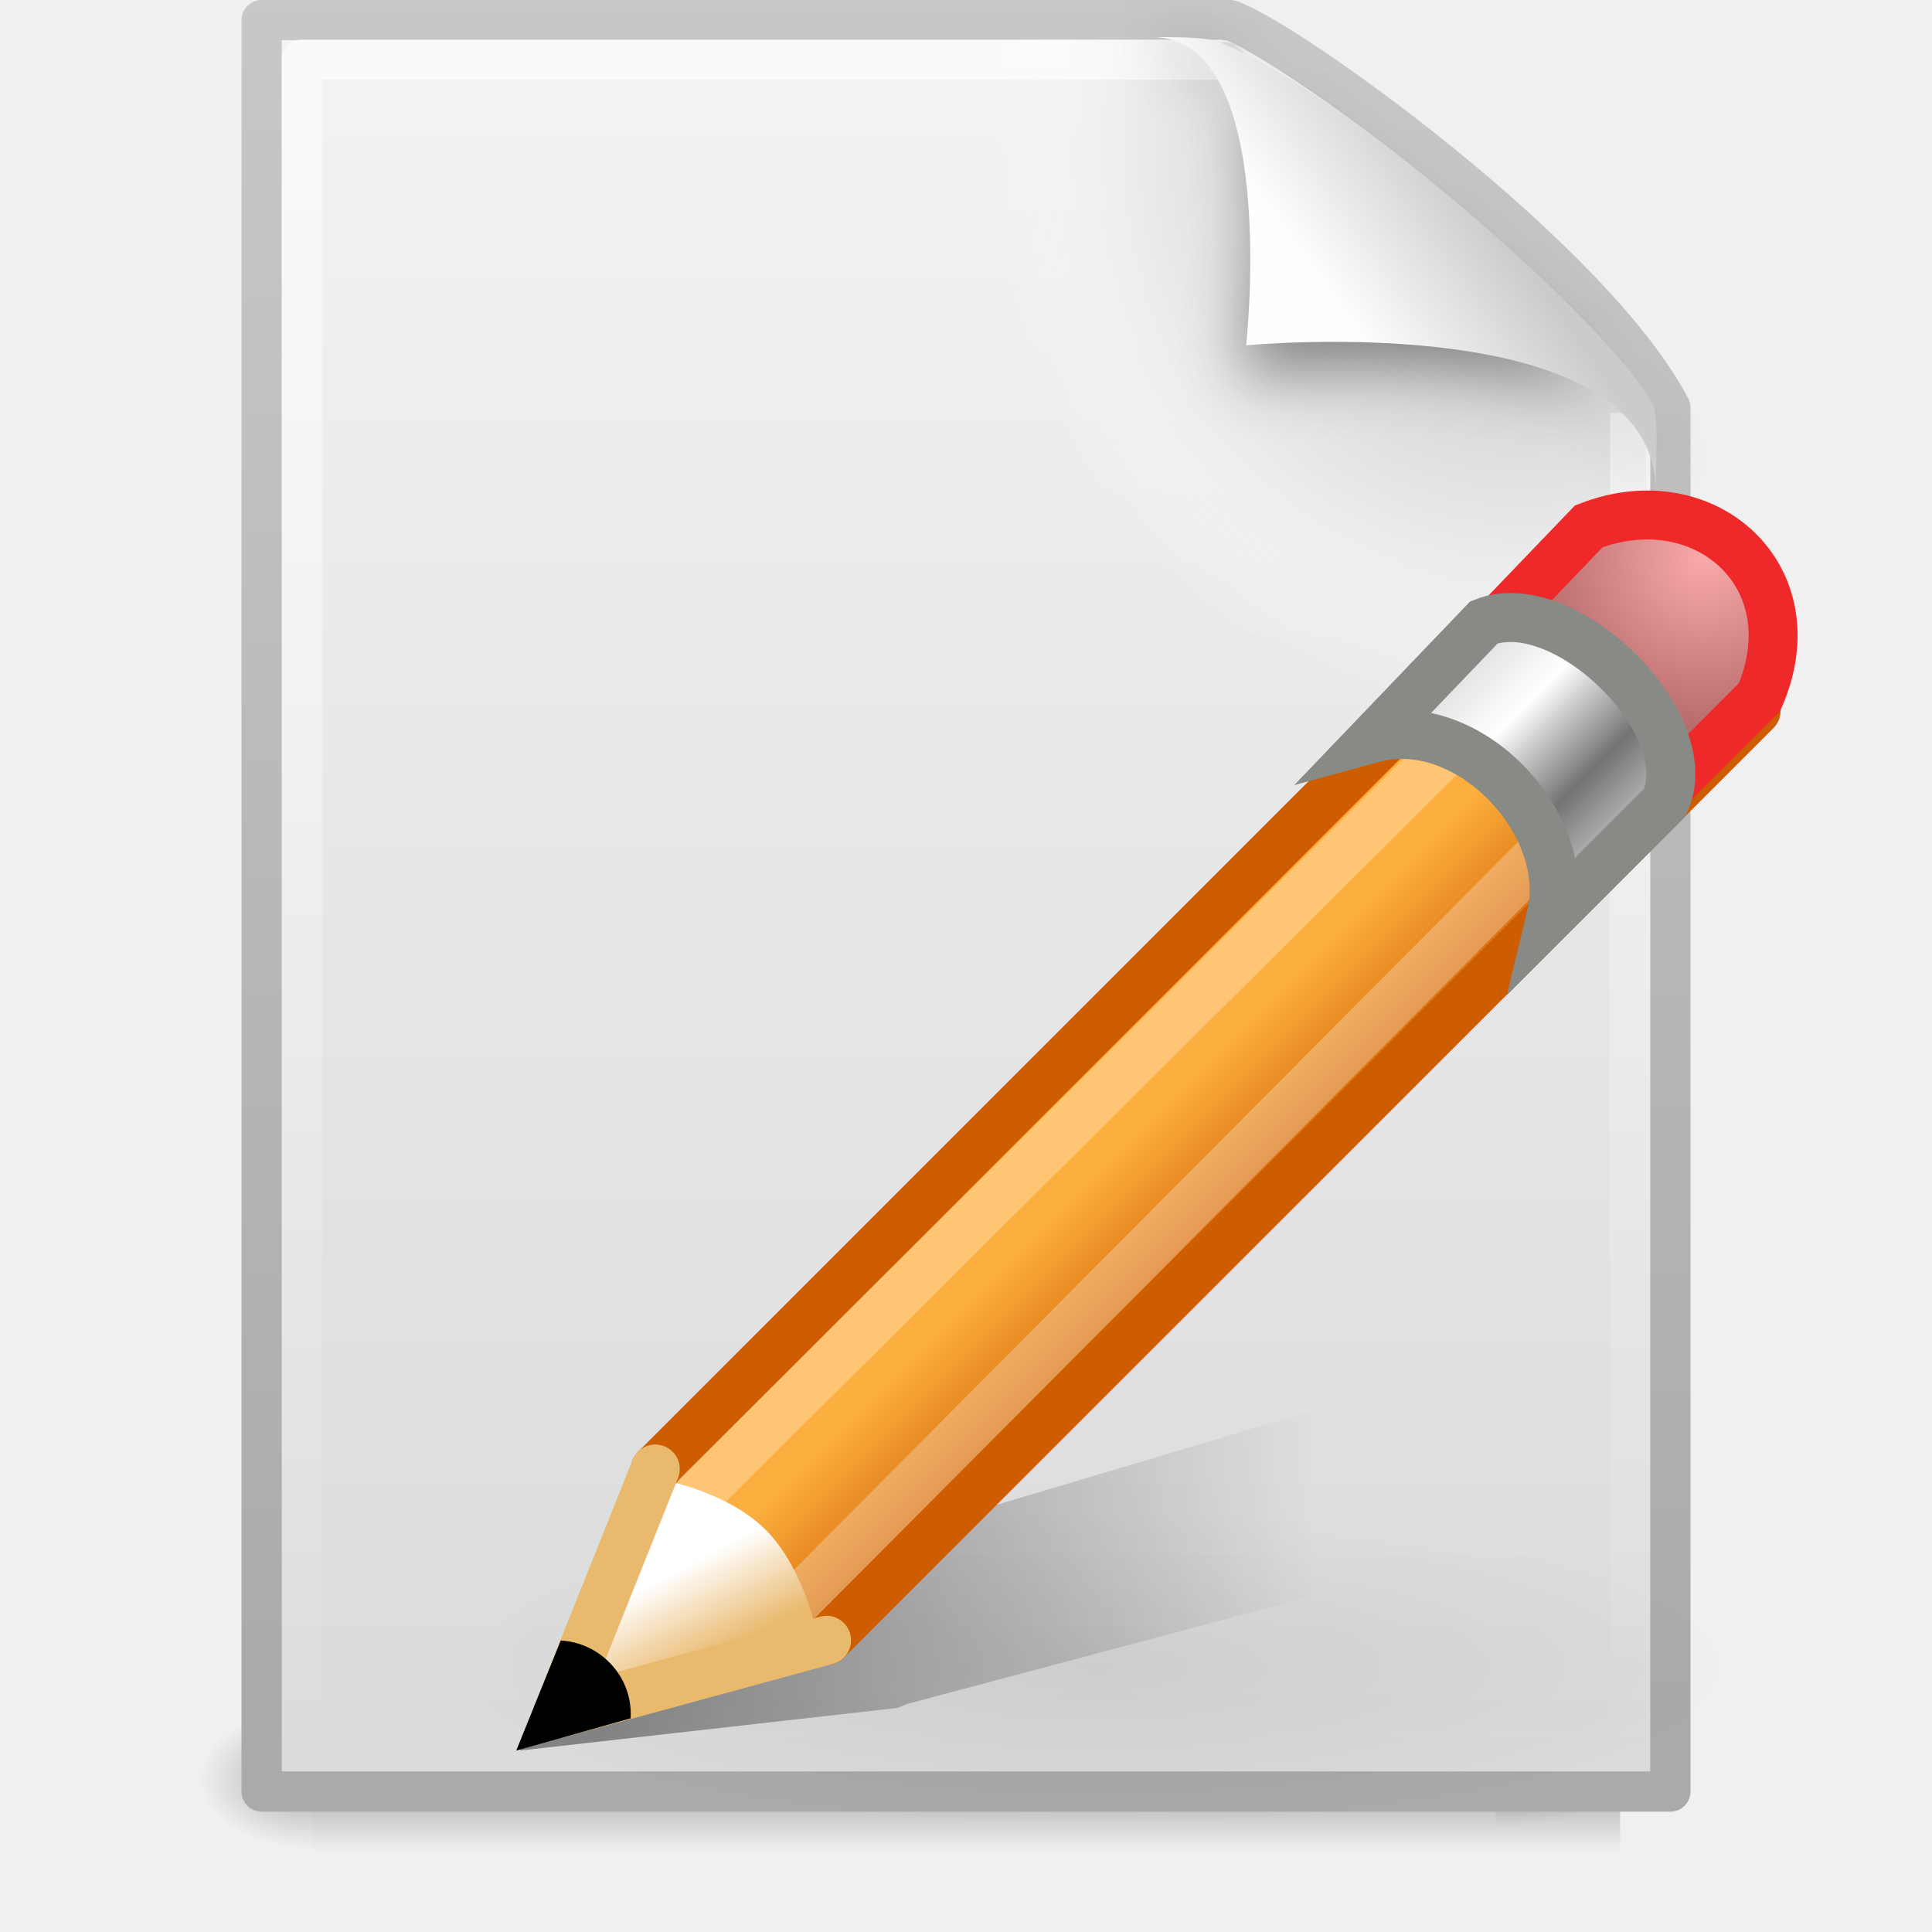
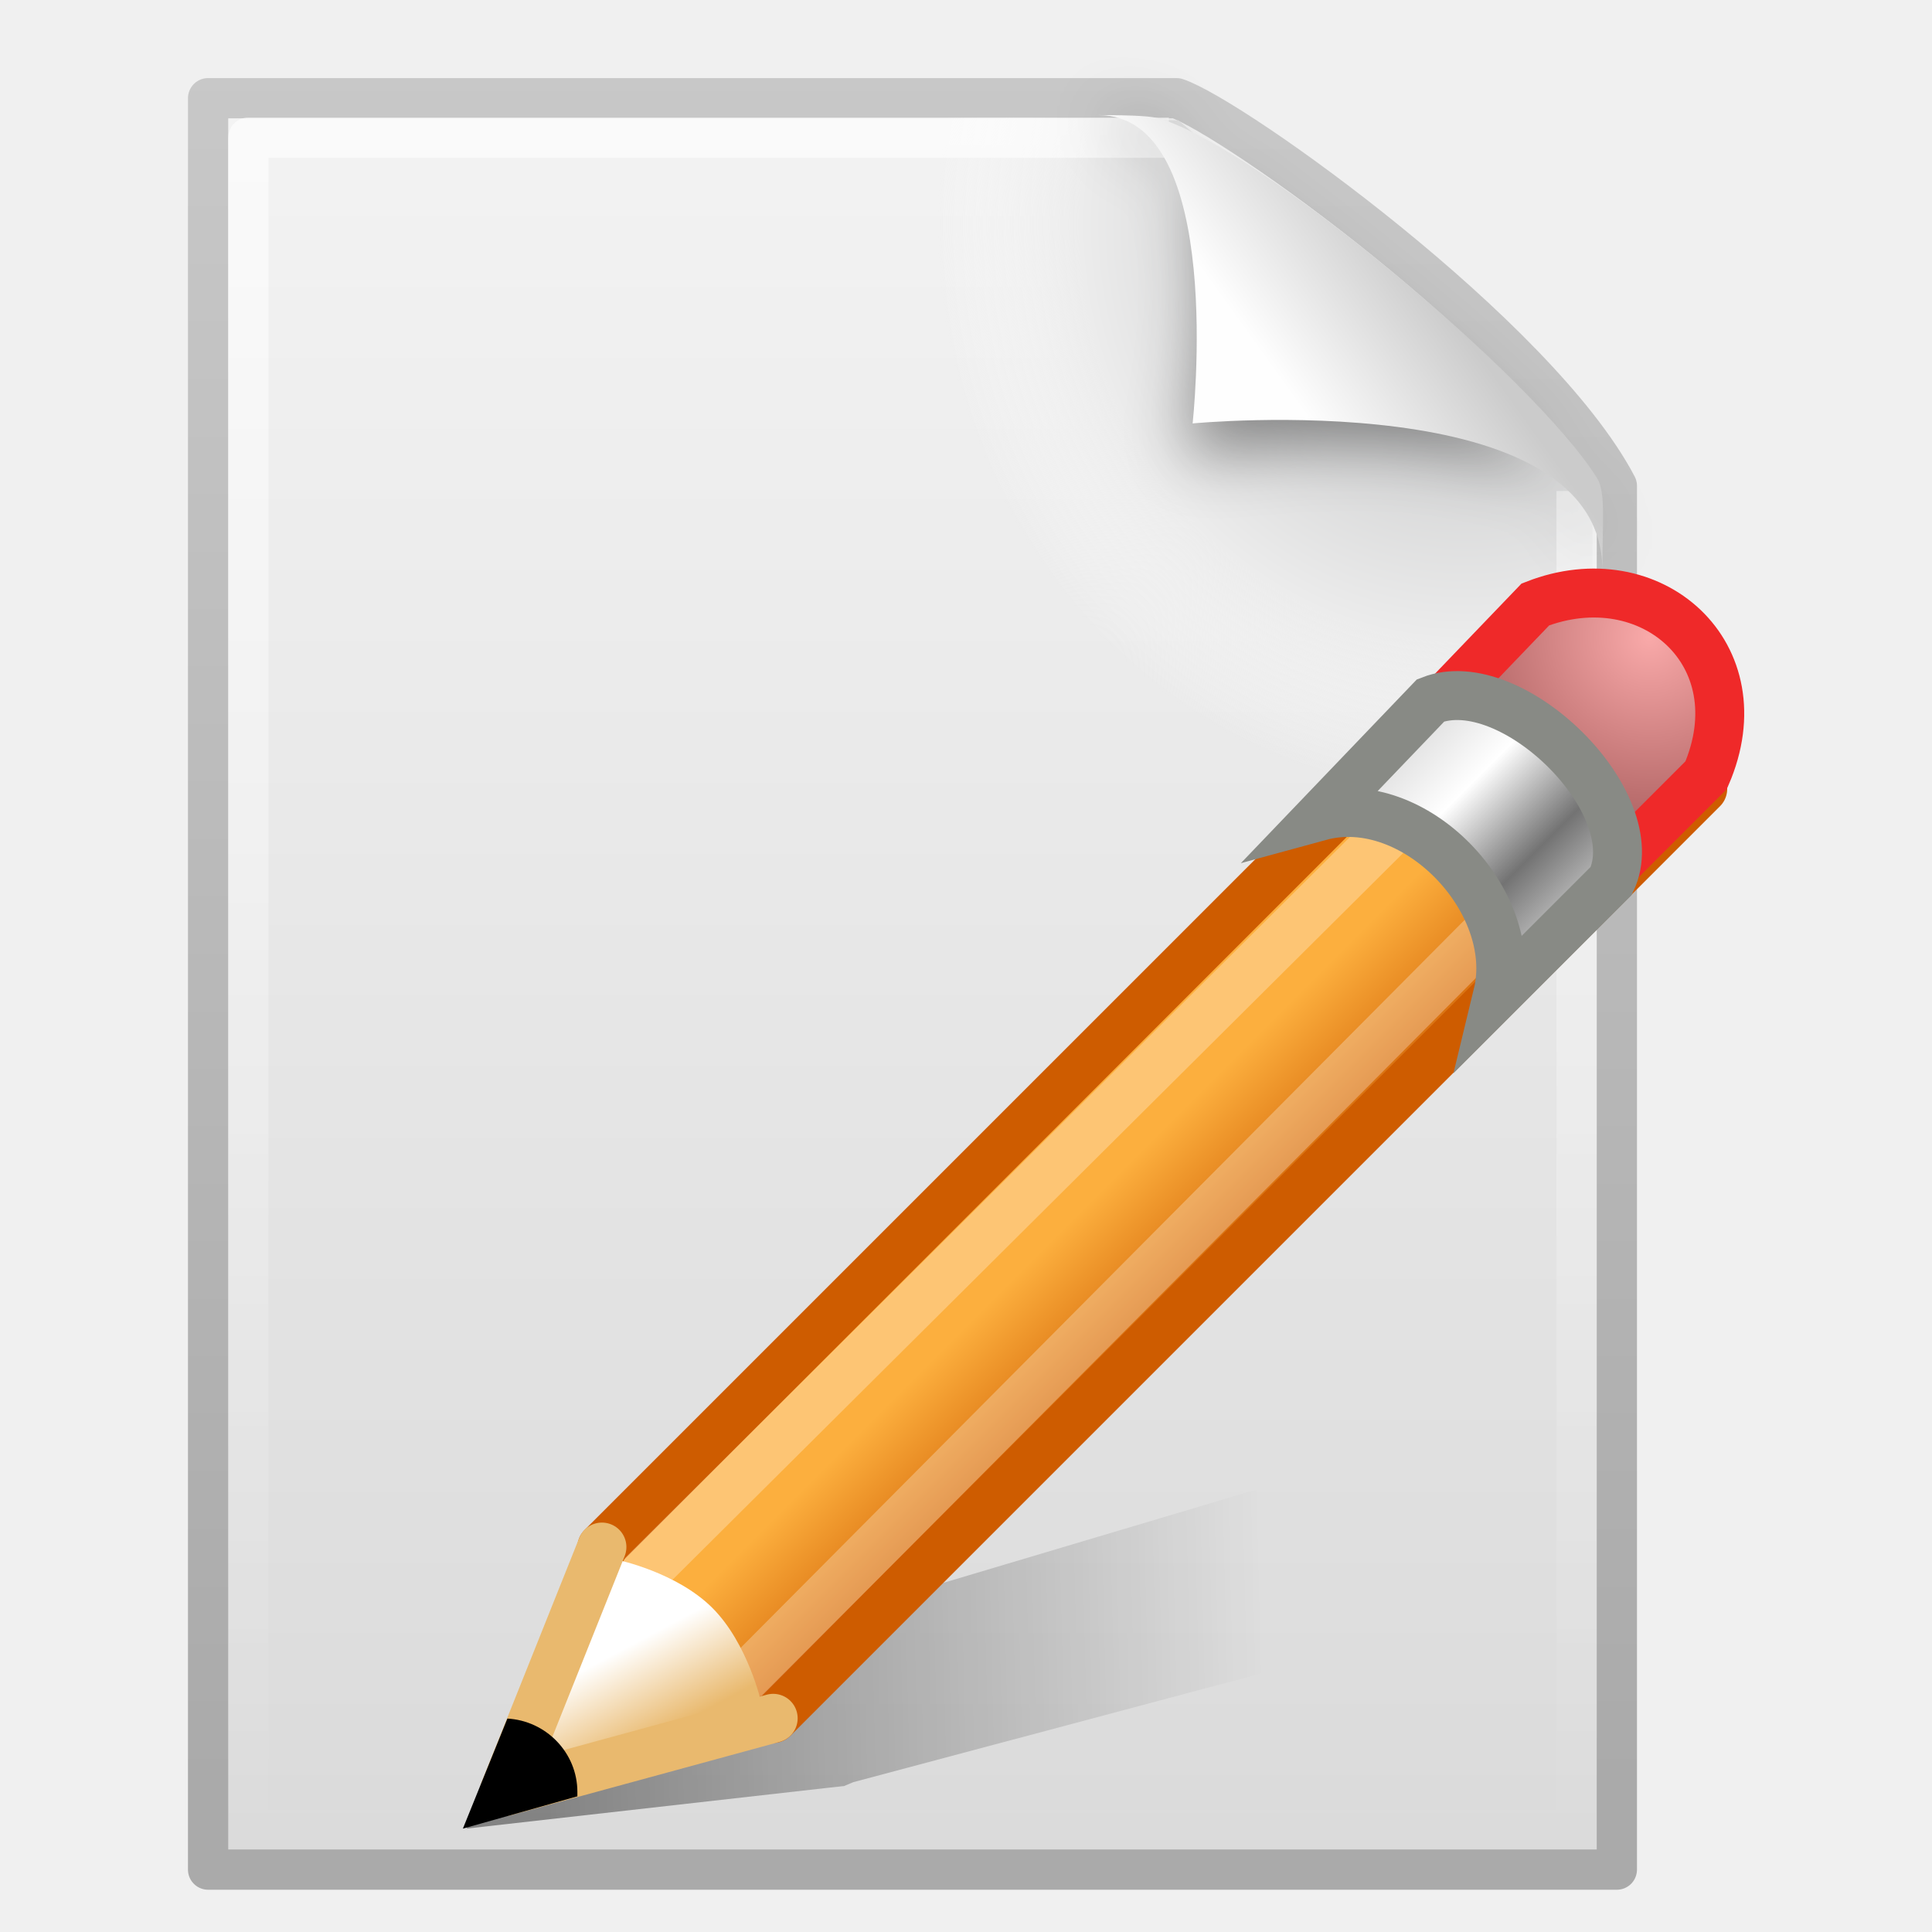
- <svg xmlns="http://www.w3.org/2000/svg" xmlns:xlink="http://www.w3.org/1999/xlink" id="svg4486" height="48" width="48" version="1">
+ <svg xmlns="http://www.w3.org/2000/svg" id="svg4486" height="48" width="48" version="1">
  <defs id="defs4488">
-     <linearGradient id="linearGradient5060">
-       <stop id="stop5062" offset="0" />
-       <stop id="stop5064" offset="1" stop-opacity="0" />
-     </linearGradient>
-     <linearGradient id="linearGradient3312" y2="5.46" gradientUnits="userSpaceOnUse" x2="36.36" gradientTransform="matrix(.9977 0 0 1.0407 .1638 -1.1058)" y1="8.06" x1="32.89">
+     <linearGradient id="linearGradient3312" y2="5.46" gradientUnits="userSpaceOnUse" x2="36.36" gradientTransform="matrix(0.9977,0,0,1.0407,-1.161891,0.8332)" y1="8.06" x1="32.89">
      <stop id="stop8591" offset="0" stop-color="#fefefe" />
      <stop id="stop8593" offset="1" stop-color="#cbcbcb" />
    </linearGradient>
-     <linearGradient id="linearGradient3316" y2="46.02" gradientUnits="userSpaceOnUse" x2="24" gradientTransform="matrix(1 0 0 .97778 0 -.96667)" y1="2" x1="24">
+     <linearGradient id="linearGradient3316" y2="46.02" gradientUnits="userSpaceOnUse" x2="24" gradientTransform="matrix(1,0,0,0.97778,-1.325691,0.97233)" y1="2" x1="24">
      <stop id="stop3213" offset="0" stop-color="#fff" />
      <stop id="stop3215" offset="1" style="stop-color:#fff;stop-opacity:0" />
    </linearGradient>
-     <radialGradient id="radialGradient3319" gradientUnits="userSpaceOnUse" cy="112.3" cx="102" gradientTransform="matrix(.3617 0 0 -.39078 .85106 47.517)" r="139.56">
+     <radialGradient id="radialGradient3319" gradientUnits="userSpaceOnUse" cy="112.3" cx="102" gradientTransform="matrix(0.3617,0,0,-0.39078,-0.4746307,49.456)" r="139.56">
      <stop id="stop41" offset="0" stop-color="#b7b8b9" />
      <stop id="stop47" offset="0.19" stop-color="#ececec" />
      <stop id="stop49" offset="0.26" style="stop-color:#fafafa;stop-opacity:0" />
      <stop id="stop51" offset="0.3" style="stop-color:#fff;stop-opacity:0" />
      <stop id="stop53" offset="0.53" style="stop-color:#fafafa;stop-opacity:0" />
      <stop id="stop55" offset="0.84" style="stop-color:#ebecec;stop-opacity:0" />
      <stop id="stop57" offset="1" style="stop-color:#e1e2e3;stop-opacity:0" />
    </radialGradient>
-     <linearGradient id="linearGradient3322" y2="47.01" gradientUnits="userSpaceOnUse" x2="25.13" gradientTransform="matrix(1 0 0 .95617 -1.0065e-7 -1.9149)" y1="0.99" x1="25.13">
+     <linearGradient id="linearGradient3322" y2="47.01" gradientUnits="userSpaceOnUse" x2="25.13" gradientTransform="matrix(1,0,0,0.95617,-1.325691,0.02409998)" y1="0.99" x1="25.13">
      <stop id="stop3602" offset="0" stop-color="#f4f4f4" />
      <stop id="stop3604" offset="1" stop-color="#dbdbdb" />
    </linearGradient>
-     <linearGradient id="linearGradient3324" y2="2.91" gradientUnits="userSpaceOnUse" x2="-51.79" gradientTransform="matrix(.8075 0 0 .89483 59.41 -2.9806)" y1="50.79" x1="-51.79">
+     <linearGradient id="linearGradient3324" y2="2.91" gradientUnits="userSpaceOnUse" x2="-51.79" gradientTransform="matrix(0.8075,0,0,0.89483,58.08431,-1.0416)" y1="50.79" x1="-51.79">
      <stop id="stop3106" offset="0" stop-color="#aaa" />
      <stop id="stop3108" offset="1" stop-color="#c8c8c8" />
-     </linearGradient>
-     <radialGradient id="radialGradient3327" xlink:href="#linearGradient5060" gradientUnits="userSpaceOnUse" cy="486.65" cx="605.71" gradientTransform="matrix(0.03357313,0,0,0.02142035,16.92552,32.48661)" r="117.14" />
-     <radialGradient id="radialGradient3330" xlink:href="#linearGradient5060" gradientUnits="userSpaceOnUse" cy="486.65" cx="605.71" gradientTransform="matrix(-.02304 0 0 0.0147 21.623 37.04)" r="117.14" />
-     <linearGradient id="linearGradient3333" y2="609.51" gradientUnits="userSpaceOnUse" x2="302.86" gradientTransform="matrix(.067325 0 0 0.0147 -.34114 37.04)" y1="366.65" x1="302.86">
-       <stop id="stop5050" offset="0" stop-opacity="0" />
-       <stop id="stop5056" offset="0.5" />
-       <stop id="stop5052" offset="1" stop-opacity="0" />
    </linearGradient>
    <filter id="filter3212" height="1.33" width="1.3" y="-0.16" x="-0.15">
      <feGaussianBlur id="feGaussianBlur3214" stdDeviation="0.77" />
    </filter>
-     <linearGradient id="linearGradient5530" y2="38.27" gradientUnits="userSpaceOnUse" x2="22.37" gradientTransform="matrix(0.8725807,0,0,0.8673058,12.90957,12.34711)" y1="8.03" x1="22.37">
-       <stop id="stop3945" offset="0" stop-color="#fff" />
-       <stop id="stop3947" offset="1" style="stop-color:#fff;stop-opacity:0" />
-     </linearGradient>
-     <radialGradient id="radialGradient3144" gradientUnits="userSpaceOnUse" cx="69.45" cy="51.7" r="31" gradientTransform="matrix(0,0.9897661,-1.07673,0,84.74499,-46.97271)">
-       <stop id="stop3244-5" offset="0" stop-color="#eef87e" />
-       <stop id="stop3246-9" offset="0.26" stop-color="#cde34f" />
-       <stop id="stop3248-7" offset="0.66" stop-color="#93b723" />
-       <stop id="stop3250-8" offset="1" stop-color="#5a7e0d" />
-     </radialGradient>
-     <linearGradient id="linearGradient3146" y2="52.81" gradientUnits="userSpaceOnUse" y1="123.19" gradientTransform="matrix(0.4111251,0,0,0.4144911,-3.751675,-4.062052)" x2="72.42" x1="72.42">
-       <stop id="stop2492-3" offset="0" stop-color="#365f0e" />
-       <stop id="stop2494-8" offset="1" stop-color="#84a718" />
-     </linearGradient>
    <radialGradient id="radialGradient7860" gradientUnits="userSpaceOnUse" cy="33.19" cx="37.38" gradientTransform="matrix(1,0,0,0.2265,0,25.671)" r="14.63">
      <stop id="stop4335" offset="0" />
      <stop id="stop4337" stop-opacity="0" offset="1" />
    </radialGradient>
    <linearGradient id="linearGradient7862" y2="18.39" gradientUnits="userSpaceOnUse" x2="32.94" gradientTransform="matrix(1,0,0,0.41501,6.5485,26.767)" y1="18.54" x1="18.19">
      <stop id="stop1815" offset="0" />
      <stop id="stop1817" stop-opacity="0" offset="1" />
    </linearGradient>
    <linearGradient id="linearGradient7864" y2="14.69" gradientUnits="userSpaceOnUse" x2="30.43" gradientTransform="translate(6.3922,12.185)" y1="12.34" x1="28.08">
      <stop id="stop6447" stop-color="#fcaf3e" offset="0" />
      <stop id="stop6449" stop-color="#ce5c00" offset="1" />
    </linearGradient>
    <linearGradient id="linearGradient7866" y2="22.12" gradientUnits="userSpaceOnUse" x2="22.81" gradientTransform="translate(6.3922,12.185)" y1="21.48" x1="23.45">
      <stop id="stop2303" stop-color="#ce5c00" offset="0" />
      <stop id="stop2305" stop-color="#ce5c00" offset="1" />
    </linearGradient>
    <linearGradient id="linearGradient7868" y2="32.71" gradientUnits="userSpaceOnUse" x2="25.49" y1="34.39" x1="26.38">
      <stop id="stop6439" stop-color="#e9b96e" offset="0" />
      <stop id="stop6441" stop-color="#fff" offset="1" />
    </linearGradient>
    <radialGradient id="radialGradient7870" gradientUnits="userSpaceOnUse" cy="128" cx="-138.84" gradientTransform="matrix(0.32039,-0.32039,0.32241,0.32241,50.518,-74.158)" r="9.13">
      <stop id="stop4121-0-5" stop-color="#f9a9a9" offset="0" />
      <stop id="stop4119-1-6" stop-color="#ab5f5f" offset="1" />
    </radialGradient>
    <linearGradient id="linearGradient7872" y2="134.25" gradientUnits="userSpaceOnUse" x2="-158.75" gradientTransform="matrix(0.18921,-0.18923,0.18921,0.18923,49.739,-37.732)" y1="115.94" x1="-158.75">
      <stop id="stop4101-1-8" stop-color="#ddd" offset="0" />
      <stop id="stop4107-2-2" stop-color="#fff" offset="0.34" />
      <stop id="stop4109-5-7" stop-color="#737373" offset="0.73" />
      <stop id="stop4103-9-2" stop-color="#bbb" offset="1" />
    </linearGradient>
  </defs>
-   <rect id="rect2879" height="3.57" width="32.51" y="42.43" x="7.74" style="fill:url(#linearGradient3333);opacity:0.3" />
-   <path id="path2881" d="m7.74 42.43v3.57c-1.19 0.01-2.87-0.8-2.87-1.78 0-0.99 1.32-1.78 2.87-1.78z" style="fill:url(#radialGradient3330);opacity:0.3" />
-   <path id="path2883" d="m37.16 40.34v5.2c1.73 0.01 4.18-1.17 4.18-2.6 0-1.44-1.93-2.6-4.18-2.6z" style="fill:url(#radialGradient3327);opacity:0.3" />
-   <path id="path4160" d="m6.5 0.5h24.06c1.41 0.47 8.97 5.88 10.94 9.63v34.38h-35v-44.01z" style="fill:url(#linearGradient3322);stroke-linejoin:round;stroke-width:1;stroke:url(#linearGradient3324)" />
-   <path id="path4191" d="m7.36 44c-0.2 0-0.36-0.17-0.36-0.39v-42.2c0-0.22 0.16-0.39 0.36-0.39 7.48 0.11 15.78-0.16 23.25 0.03l10.28 8.87 0.11 33.7c0 0.22-0.16 0.39-0.36 0.39h-33.28z" fill="url(#radialGradient3319)" />
-   <path id="path2435" d="m40.5 10.26v33.26h-33v-42.04c7.56 0 15.3 0 22.87 0" style="fill:none;opacity:0.6;stroke-linejoin:round;stroke-width:1;stroke:url(#linearGradient3316)" />
-   <path id="path12038" d="m28.62 0.92c4.28 0 2.15 8.48 2.15 8.48s10.36-1.8 10.36 2.82c0-2.61-11.3-10.73-12.51-11.3z" style="filter:url(#filter3212);opacity:0.4" />
-   <path id="path4474" d="m28.62 0.92c3.19 0 2.34 7.66 2.34 7.66s10.18-0.98 10.18 3.64c0-1.13 0.09-1.93-0.13-2.28-1.58-2.52-8.39-8.19-10.86-8.93-0.18-0.06-0.59-0.09-1.52-0.09z" fill="url(#linearGradient3312)" />
-   <g transform="matrix(1.215616,0,0,1.215616,-15.19411,-0.1964952)" id="g10273">
-     <path transform="matrix(0.89744,0,0,0.98113,1.3333,1.6887)" d="m52 33.19a14.63 3.31 0 1 1-29.25 0 14.63 3.31 0 1 1 29.25 0z" id="path4331" style="fill:url(#radialGradient7860);opacity:0.07" />
+   <path id="path4160" d="m5.17 2.44 24.06 0c1.41 0.47 8.97 5.88 10.94 9.63l0 34.38-35 0 0-44.01z" style="fill:url(#linearGradient3322);stroke-linejoin:round;stroke:url(#linearGradient3324)" />
+   <path id="path4191" d="m6.03 45.94c-0.2 0-0.36-0.17-0.36-0.39l0-42.2c0-0.22 0.16-0.39 0.36-0.39 7.48 0.11 15.78-0.16 23.25 0.03l10.28 8.87 0.11 33.7c0 0.22-0.16 0.39-0.36 0.39l-33.28 0z" fill="url(#radialGradient3319)" />
+   <path id="path2435" d="m39.17 12.2 0 33.26-33 0 0-42.04c7.56 0 15.3 0 22.87 0" style="fill:none;opacity:0.6;stroke-linejoin:round;stroke:url(#linearGradient3316)" />
+   <path id="path12038" d="m27.29 2.86c4.28 0 2.15 8.48 2.15 8.48 0 0 10.36-1.8 10.36 2.82 0-2.61-11.3-10.73-12.51-11.3z" style="filter:url(#filter3212);opacity:0.4" />
+   <path id="path4474" d="m27.29 2.86c3.19 0 2.34 7.66 2.34 7.66 0 0 10.18-0.98 10.18 3.64 0-1.13 0.09-1.93-0.13-2.28-1.58-2.52-8.39-8.19-10.86-8.93-0.18-0.06-0.59-0.09-1.52-0.09z" fill="url(#linearGradient3312)" />
+   <g transform="matrix(1.215616,0,0,1.215616,-16.5198,1.742505)" id="g10273">
+     <path transform="matrix(0.89744,0,0,0.98113,1.3333,1.6887)" d="M52 33.19" id="path4331" style="fill:url(#radialGradient7860);opacity:0.07" />
    <g id="g10286">
      <path d="m41.08 28.47-15 4.47-0.12 0.07-0.09 0.08-2.75 2.85 7.44-0.84 0.28-0.03 0.19-0.08 10.06-2.68 0-3.84z" id="path2334" style="fill:url(#linearGradient7862);opacity:0.4" />
      <g id="g10289">
        <g id="g10291">
          <path d="m25.89 30.19 19-19c2.17 0.36 3.09 1.73 3.5 3.5l-19 19-4.62 0.7 1.12-4.2z" id="path2273" style="fill:url(#linearGradient7864);stroke-linejoin:round;stroke:url(#linearGradient7866)" />
-           <path d="M26.79 30.69 45.29 12.29c1.09 0.18 1.52 0.99 2 2l-18.4 18.5-3.3 0.9 1.2-3z" id="path2313" style="fill:none;opacity:0.28;stroke:#fff" />
+           <path d="m26.79 30.69 18.5-18.4c1.09 0.18 1.52 0.99 2 2l-18.4 18.5-3.3 0.9 1.2-3z" id="path2313" style="fill:none;opacity:0.28;stroke:#fff" />
        </g>
        <g id="g10295">
          <path d="m24.55 34.63 1.67-4.18c0 0 1.2 0.25 1.93 0.98 0.73 0.73 1 1.94 1 1.94l-4.6 1.26z" id="path2298" fill="url(#linearGradient7868)" />
          <path transform="translate(6.3922,12.185)" d="m23 21.5-5.5 1.5 2-5" id="path5446" style="fill:none;stroke-linecap:round;stroke-linejoin:round;stroke:#e9b96e" />
          <path d="m23.96 33.69-0.91 2.25 2.34-0.66c0-0.03 0-0.06 0-0.09 0-0.8-0.64-1.46-1.44-1.5z" id="path2283" />
        </g>
      </g>
    </g>
-     <path d="m42.82 13.15c1.83-0.5 3.89 1.65 3.45 3.45l2.19-2.19c1.07-2.47-1.13-4.41-3.49-3.49l-2.15 2.24z" id="path4113-1" style="fill:url(#radialGradient7870);stroke:#ef2929" />
+     <path d="m42.82 13.15c1.83-0.5 3.89 1.65 3.45 3.45l2.19-2.19C49.53 11.94 47.33 10 44.97 10.92l-2.15 2.24z" id="path4113-1" style="fill:url(#radialGradient7870);stroke:#ef2929" />
    <path d="m40.56 15.25c1.94-0.53 4.1 1.74 3.64 3.64l2.32-2.32c0.76-1.59-2.04-4.34-3.69-3.69l-2.27 2.37z" id="path4095-8" style="fill:url(#linearGradient7872);stroke:#888a85" />
  </g>
</svg>
